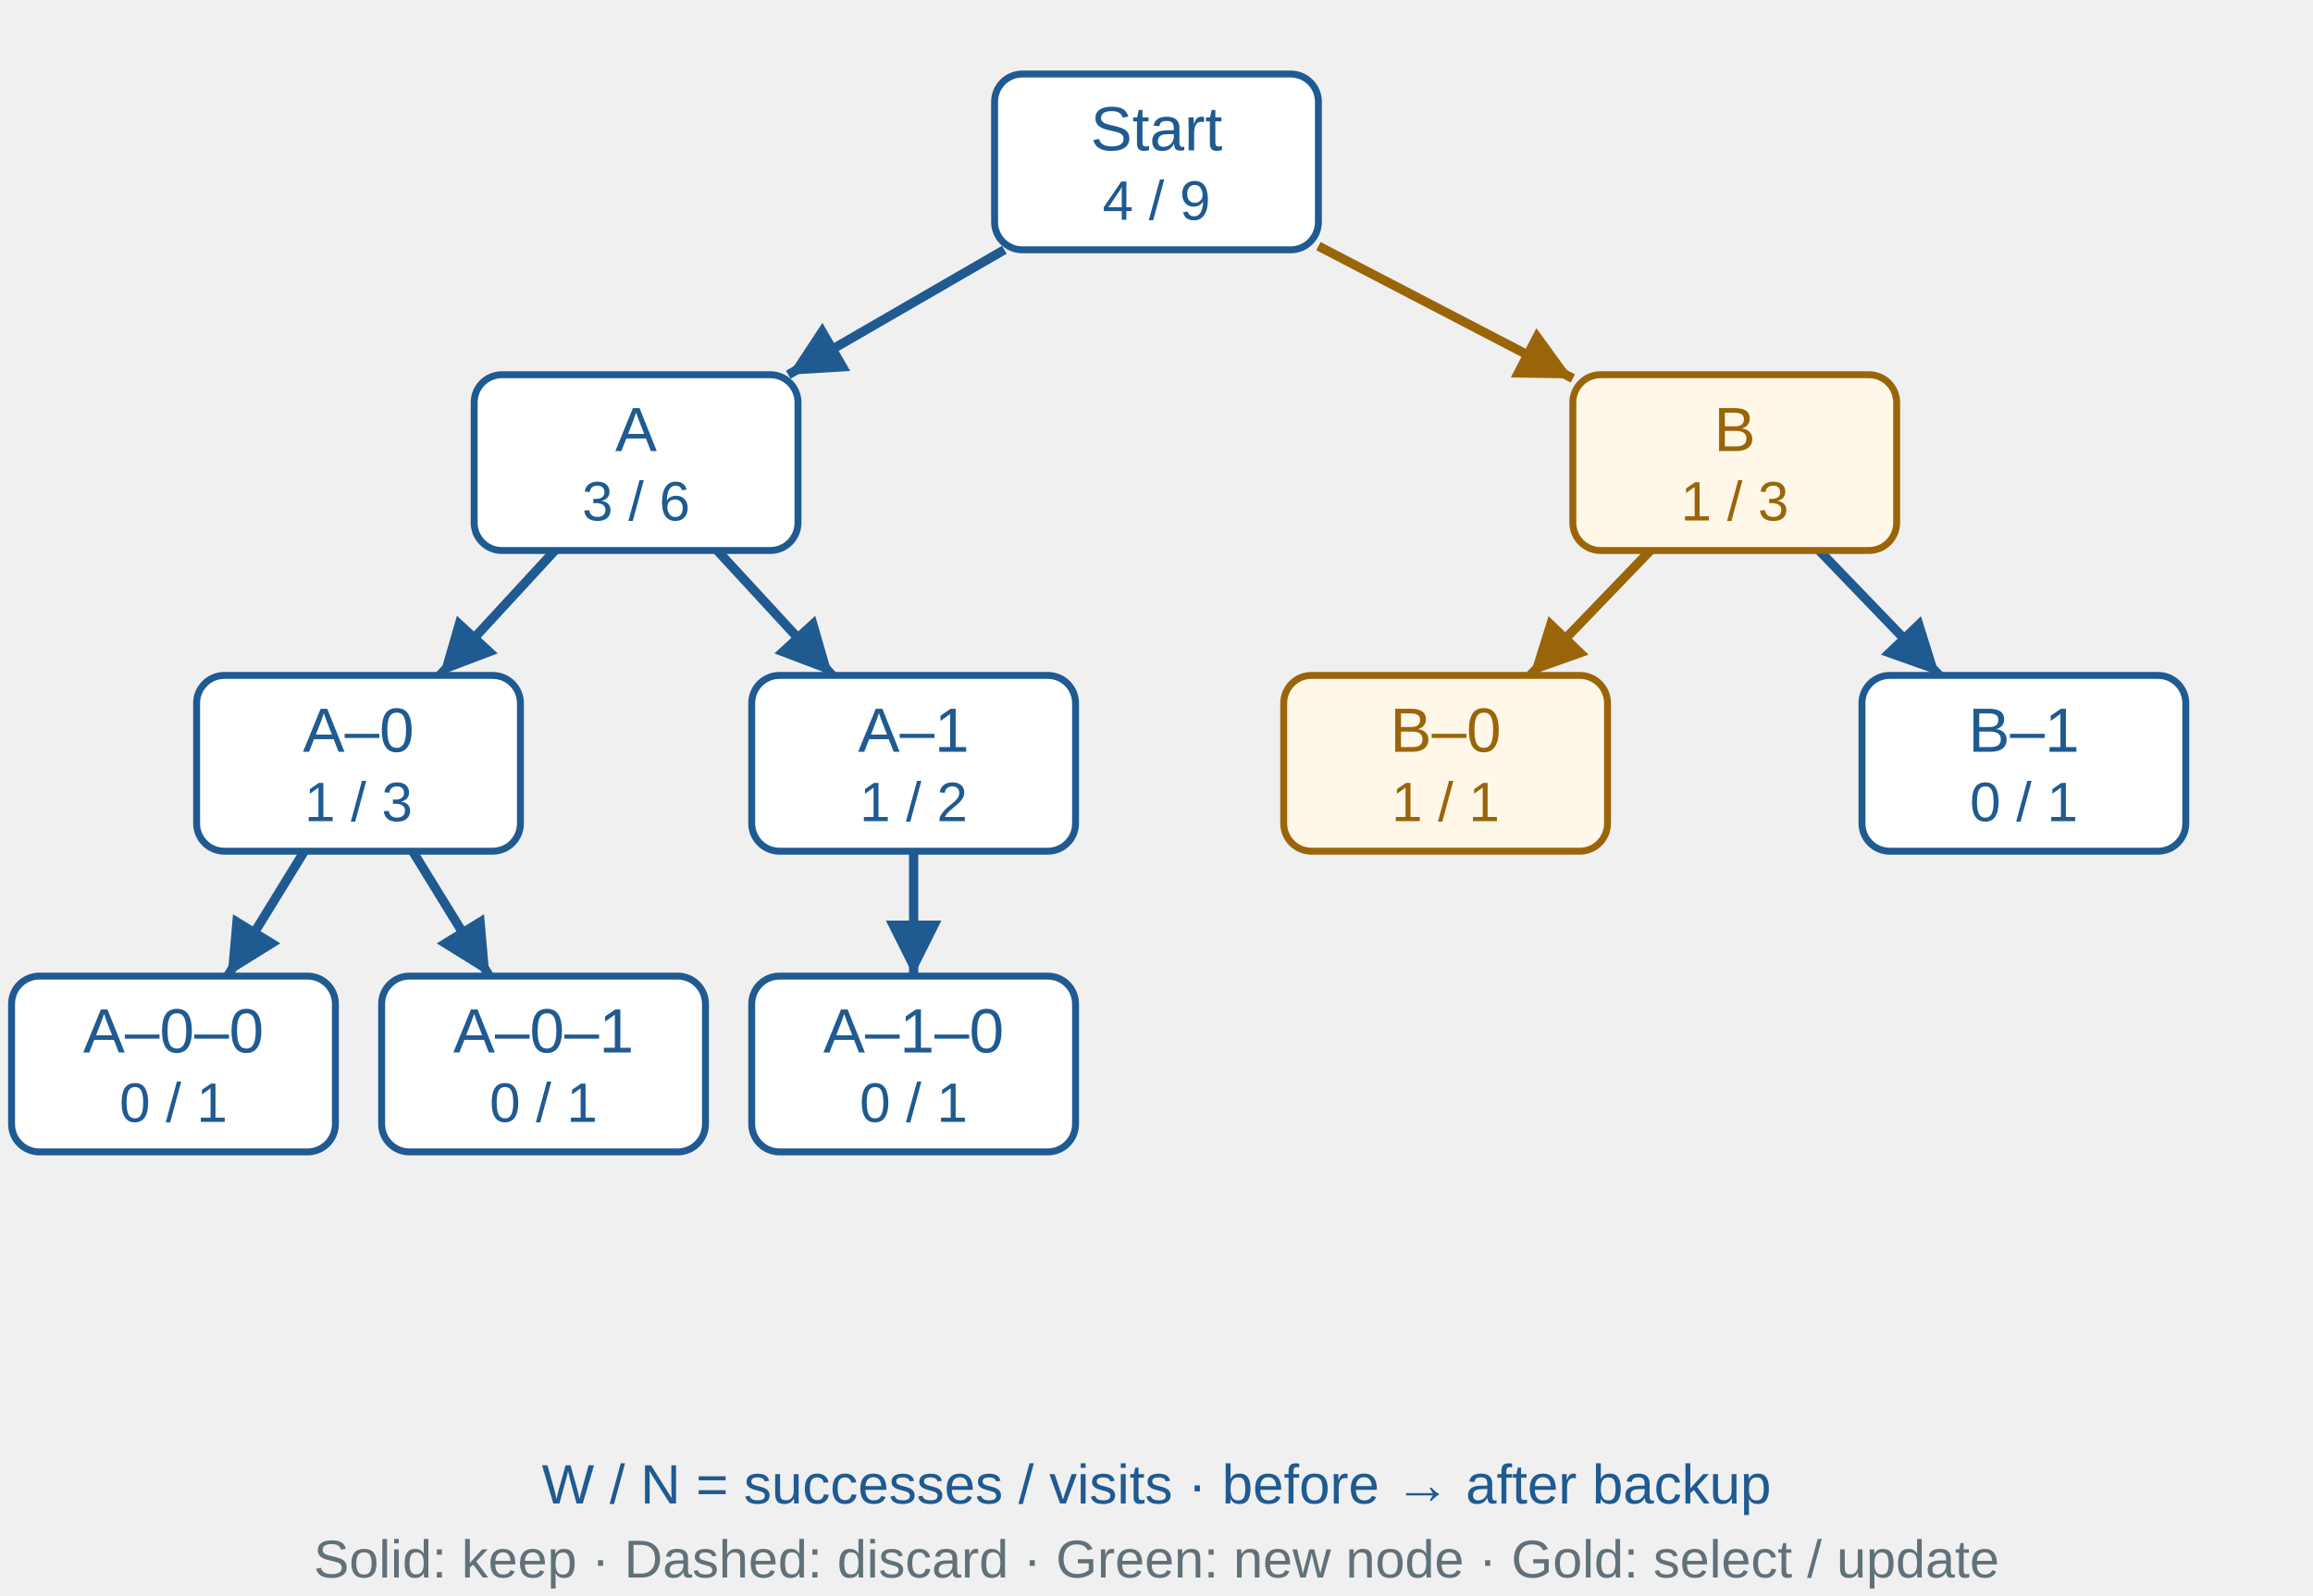
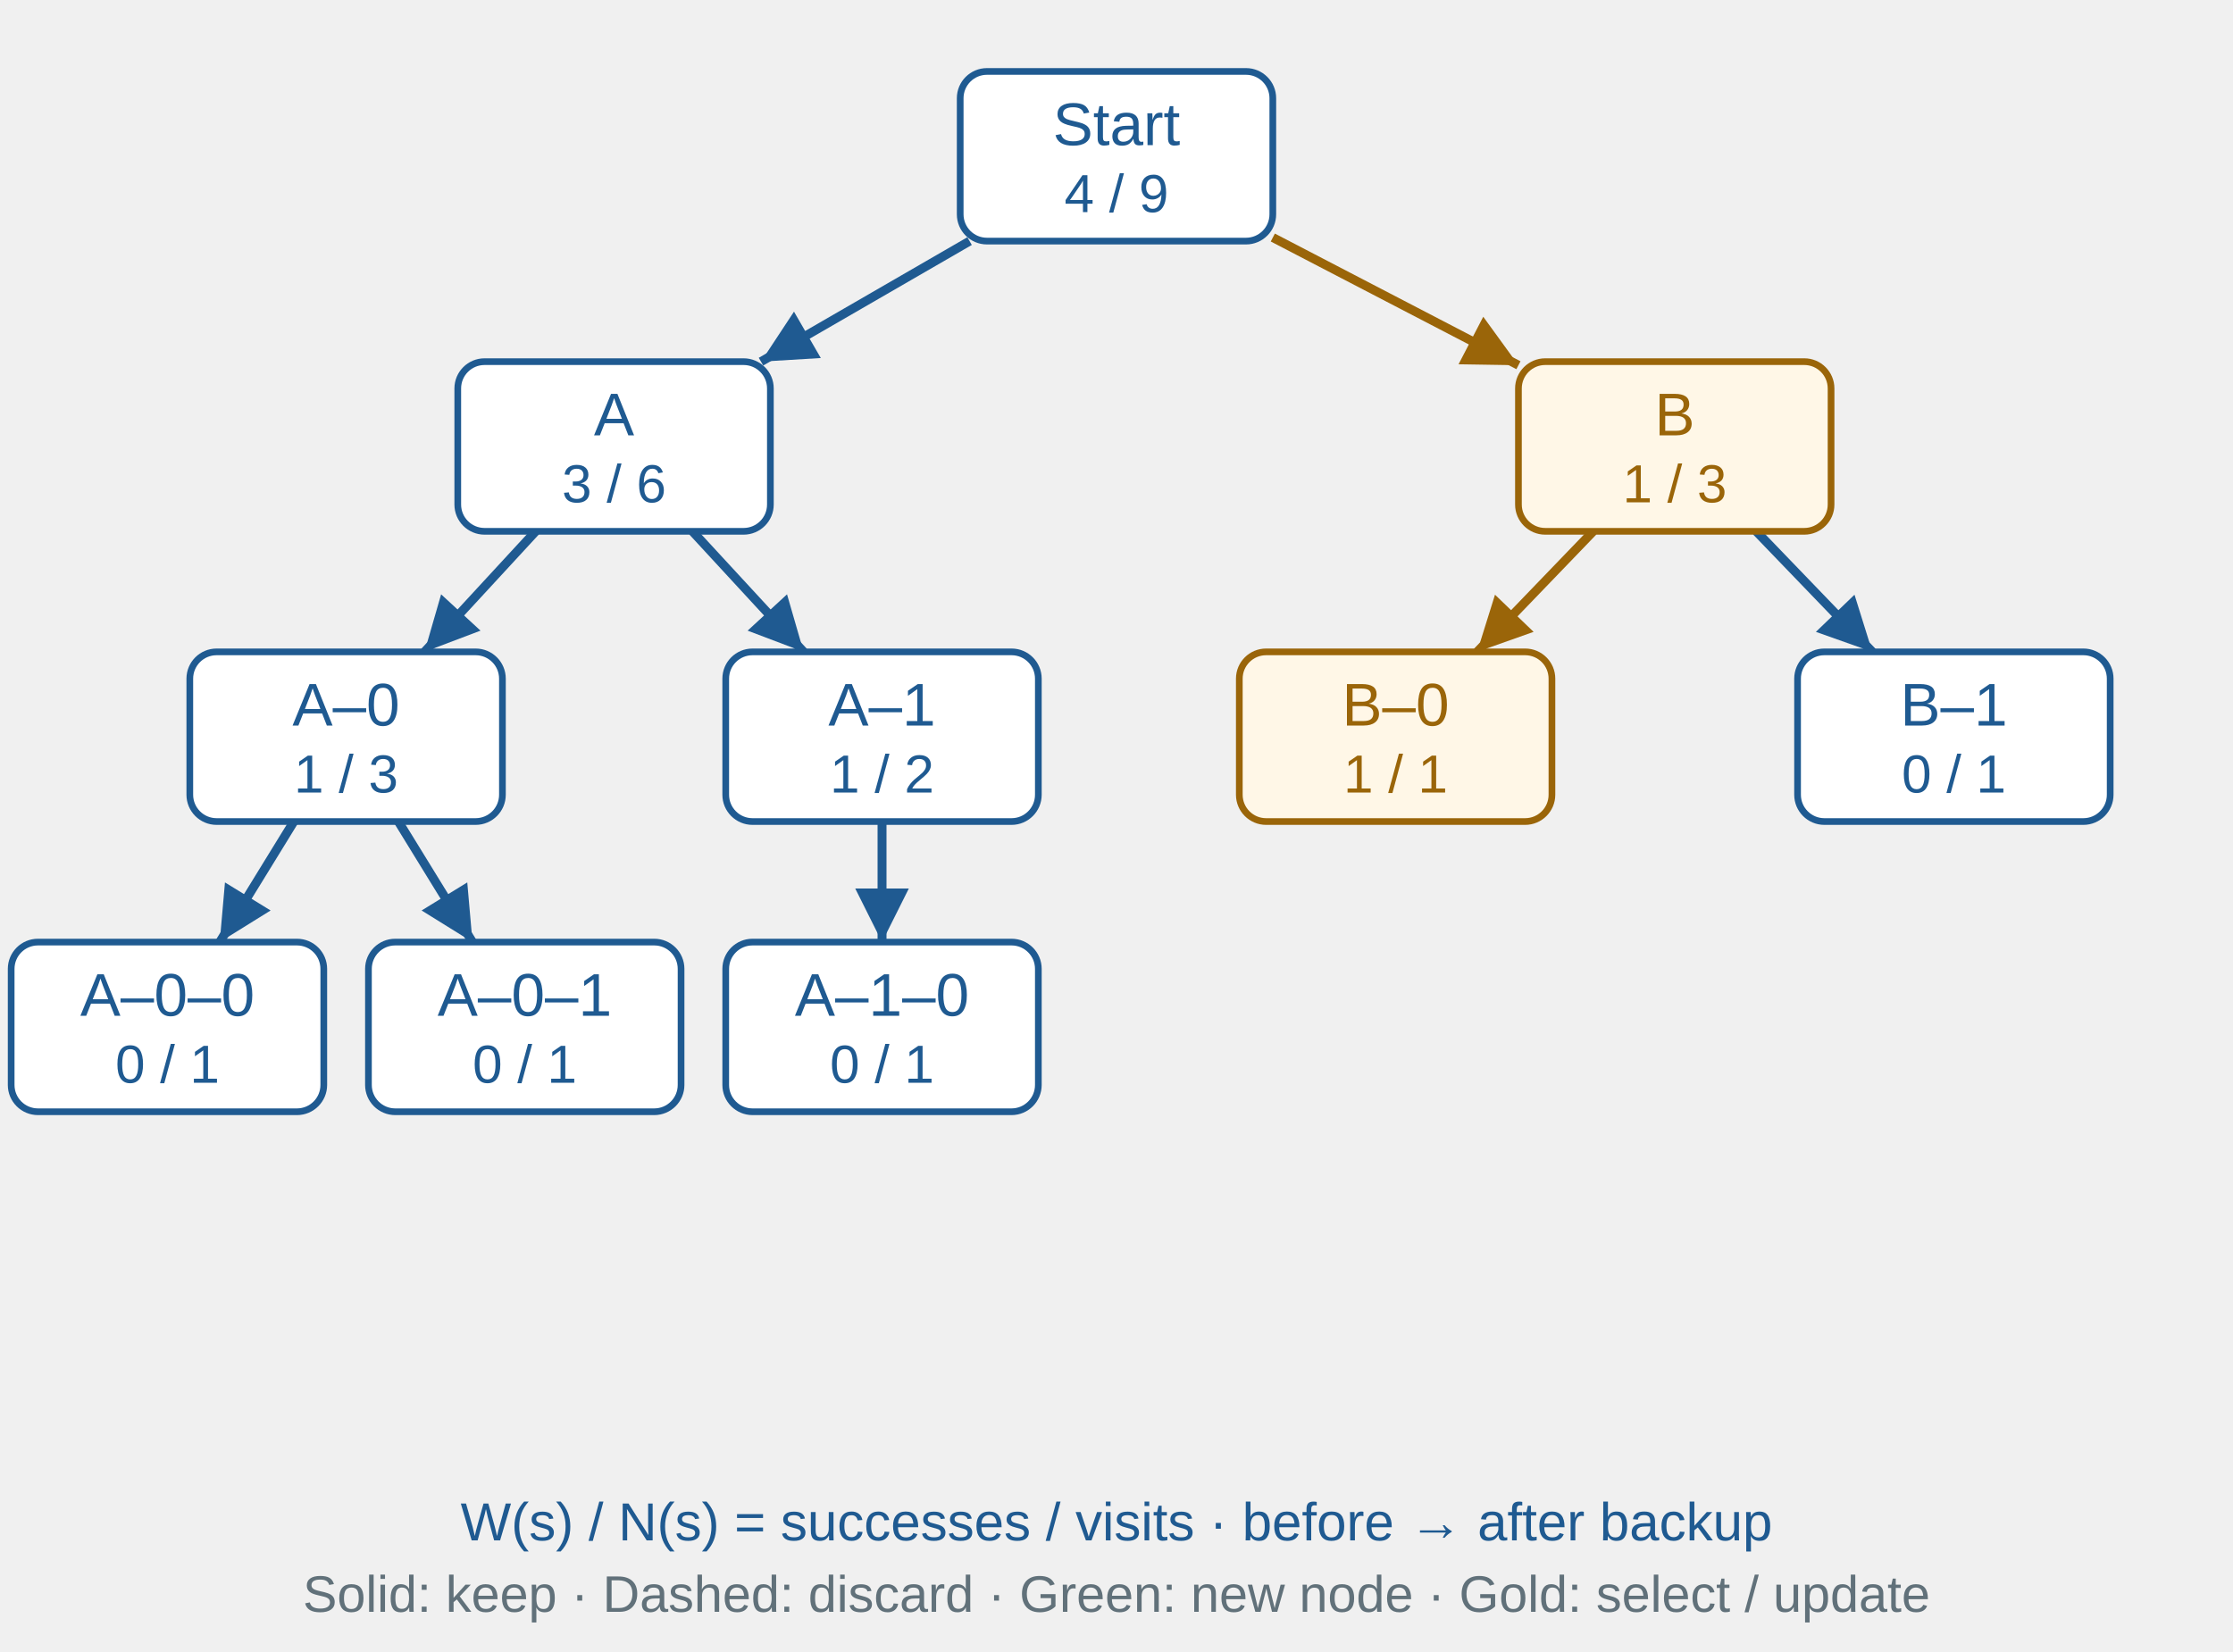
- <svg xmlns="http://www.w3.org/2000/svg" viewBox="0 0 1000 690" role="img" aria-labelledby="title desc">
+ <svg xmlns="http://www.w3.org/2000/svg" viewBox="0 0 1000 740" role="img" aria-labelledby="title desc">
  <defs>
    <marker id="blue" viewBox="0 0 10 10" refX="10" refY="5" markerWidth="6" markerHeight="6" orient="auto-start-reverse">
      <path d="M0 0 L10 5 L0 10 Z" fill="#1f5a91" />
    </marker>
    <marker id="gold" viewBox="0 0 10 10" refX="10" refY="5" markerWidth="6" markerHeight="6" orient="auto-start-reverse">
      <path d="M0 0 L10 5 L0 10 Z" fill="#9a6509" />
    </marker>
    <marker id="green" viewBox="0 0 10 10" refX="10" refY="5" markerWidth="6" markerHeight="6" orient="auto-start-reverse">
      <path d="M0 0 L10 5 L0 10 Z" fill="#216b56" />
    </marker>
    <marker id="red" viewBox="0 0 10 10" refX="10" refY="5" markerWidth="6" markerHeight="6" orient="auto-start-reverse">
      <path d="M0 0 L10 5 L0 10 Z" fill="#ac3543" />
    </marker>
    <marker id="gray" viewBox="0 0 10 10" refX="10" refY="5" markerWidth="6" markerHeight="6" orient="auto-start-reverse">
      <path d="M0 0 L10 5 L0 10 Z" fill="#61717a" />
    </marker>
  </defs>
  <g font-family="Arial, sans-serif" text-anchor="middle">
    <path d="M434.2 108.0 L340.8 162.0" fill="none" stroke="#1f5a91" stroke-width="4" marker-end="url(#blue)" />
    <path d="M570.0 106.4 L680.0 163.6" fill="none" stroke="#9a6509" stroke-width="4" marker-end="url(#gold)" />
    <path d="M239.9 238.0 L190.1 292.0" fill="none" stroke="#1f5a91" stroke-width="4" marker-end="url(#blue)" />
    <path d="M310.1 238.0 L359.9 292.0" fill="none" stroke="#1f5a91" stroke-width="4" marker-end="url(#blue)" />
    <path d="M131.6 368.0 L98.4 422.0" fill="none" stroke="#1f5a91" stroke-width="4" marker-end="url(#blue)" />
    <path d="M395.0 368.0 L395.0 422.0" fill="none" stroke="#1f5a91" stroke-width="4" marker-end="url(#blue)" />
    <path d="M713.5 238.0 L661.5 292.0" fill="none" stroke="#9a6509" stroke-width="4" marker-end="url(#gold)" />
    <path d="M786.5 238.0 L838.5 292.0" fill="none" stroke="#1f5a91" stroke-width="4" marker-end="url(#blue)" />
    <path d="M178.4 368.0 L211.6 422.0" fill="none" stroke="#1f5a91" stroke-width="4" marker-end="url(#blue)" />
    <rect x="430" y="32" width="140" height="76" rx="12" fill="white" stroke="#1f5a91" stroke-width="3" />
    <text x="500" y="65" font-size="27" fill="#1f5a91">Start</text>
    <text x="500" y="95" font-size="24" fill="#1f5a91">4 / 9</text>
    <rect x="205" y="162" width="140" height="76" rx="12" fill="white" stroke="#1f5a91" stroke-width="3" />
    <text x="275" y="195" font-size="27" fill="#1f5a91">A</text>
    <text x="275" y="225" font-size="24" fill="#1f5a91">3 / 6</text>
    <rect x="680" y="162" width="140" height="76" rx="12" fill="#fff7e7" stroke="#9a6509" stroke-width="3" />
    <text x="750" y="195" font-size="27" fill="#9a6509">B</text>
    <text x="750" y="225" font-size="24" fill="#9a6509">1 / 3</text>
    <rect x="85" y="292" width="140" height="76" rx="12" fill="white" stroke="#1f5a91" stroke-width="3" />
    <text x="155" y="325" font-size="27" fill="#1f5a91">A–0</text>
    <text x="155" y="355" font-size="24" fill="#1f5a91">1 / 3</text>
    <rect x="325" y="292" width="140" height="76" rx="12" fill="white" stroke="#1f5a91" stroke-width="3" />
    <text x="395" y="325" font-size="27" fill="#1f5a91">A–1</text>
    <text x="395" y="355" font-size="24" fill="#1f5a91">1 / 2</text>
    <rect x="5" y="422" width="140" height="76" rx="12" fill="white" stroke="#1f5a91" stroke-width="3" />
    <text x="75" y="455" font-size="27" fill="#1f5a91">A–0–0</text>
    <text x="75" y="485" font-size="24" fill="#1f5a91">0 / 1</text>
    <rect x="325" y="422" width="140" height="76" rx="12" fill="white" stroke="#1f5a91" stroke-width="3" />
    <text x="395" y="455" font-size="27" fill="#1f5a91">A–1–0</text>
    <text x="395" y="485" font-size="24" fill="#1f5a91">0 / 1</text>
    <rect x="555" y="292" width="140" height="76" rx="12" fill="#fff7e7" stroke="#9a6509" stroke-width="3" />
    <text x="625" y="325" font-size="27" fill="#9a6509">B–0</text>
    <text x="625" y="355" font-size="24" fill="#9a6509">1 / 1</text>
    <rect x="805" y="292" width="140" height="76" rx="12" fill="white" stroke="#1f5a91" stroke-width="3" />
    <text x="875" y="325" font-size="27" fill="#1f5a91">B–1</text>
    <text x="875" y="355" font-size="24" fill="#1f5a91">0 / 1</text>
    <rect x="165" y="422" width="140" height="76" rx="12" fill="white" stroke="#1f5a91" stroke-width="3" />
    <text x="235" y="455" font-size="27" fill="#1f5a91">A–0–1</text>
    <text x="235" y="485" font-size="24" fill="#1f5a91">0 / 1</text>
-     <text x="500" y="650" font-size="24" fill="#1f5a91">W / N = successes / visits · before → after backup</text>
-     <text x="500" y="682" font-size="23" fill="#61717a">Solid: keep · Dashed: discard · Green: new node · Gold: select / update</text>
+     <text x="500" y="690" font-size="24" fill="#1f5a91">W(s) / N(s) = successes / visits · before → after backup</text>
+     <text x="500" y="722" font-size="23" fill="#61717a">Solid: keep · Dashed: discard · Green: new node · Gold: select / update</text>
  </g>
</svg>
